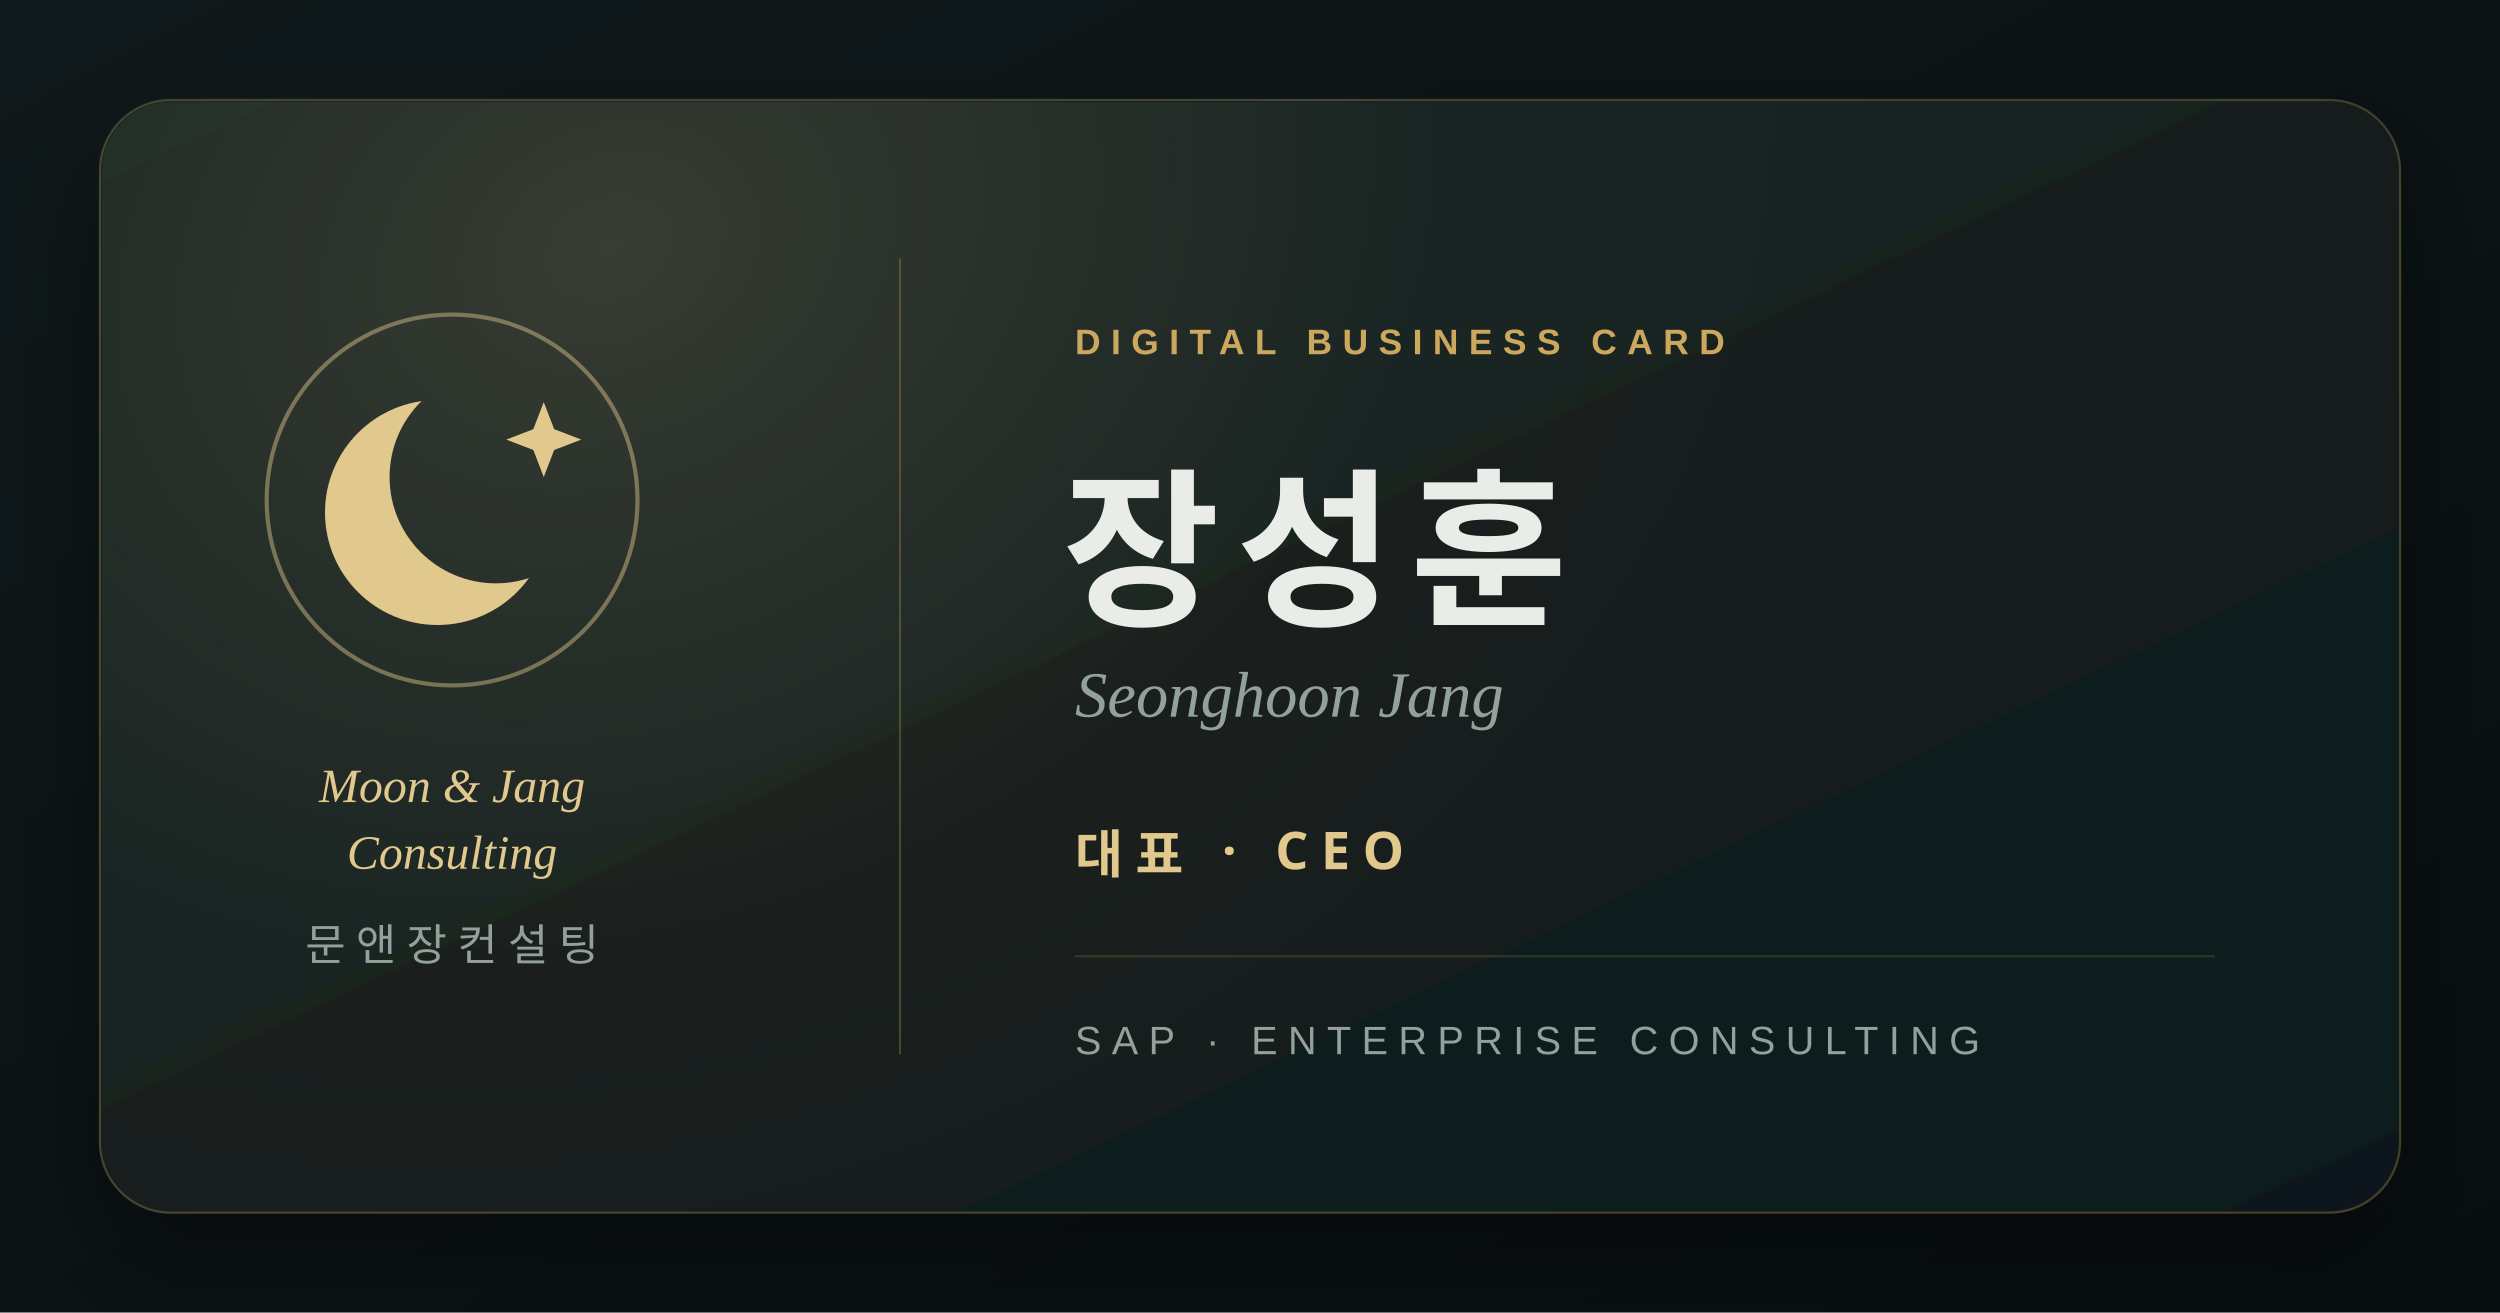
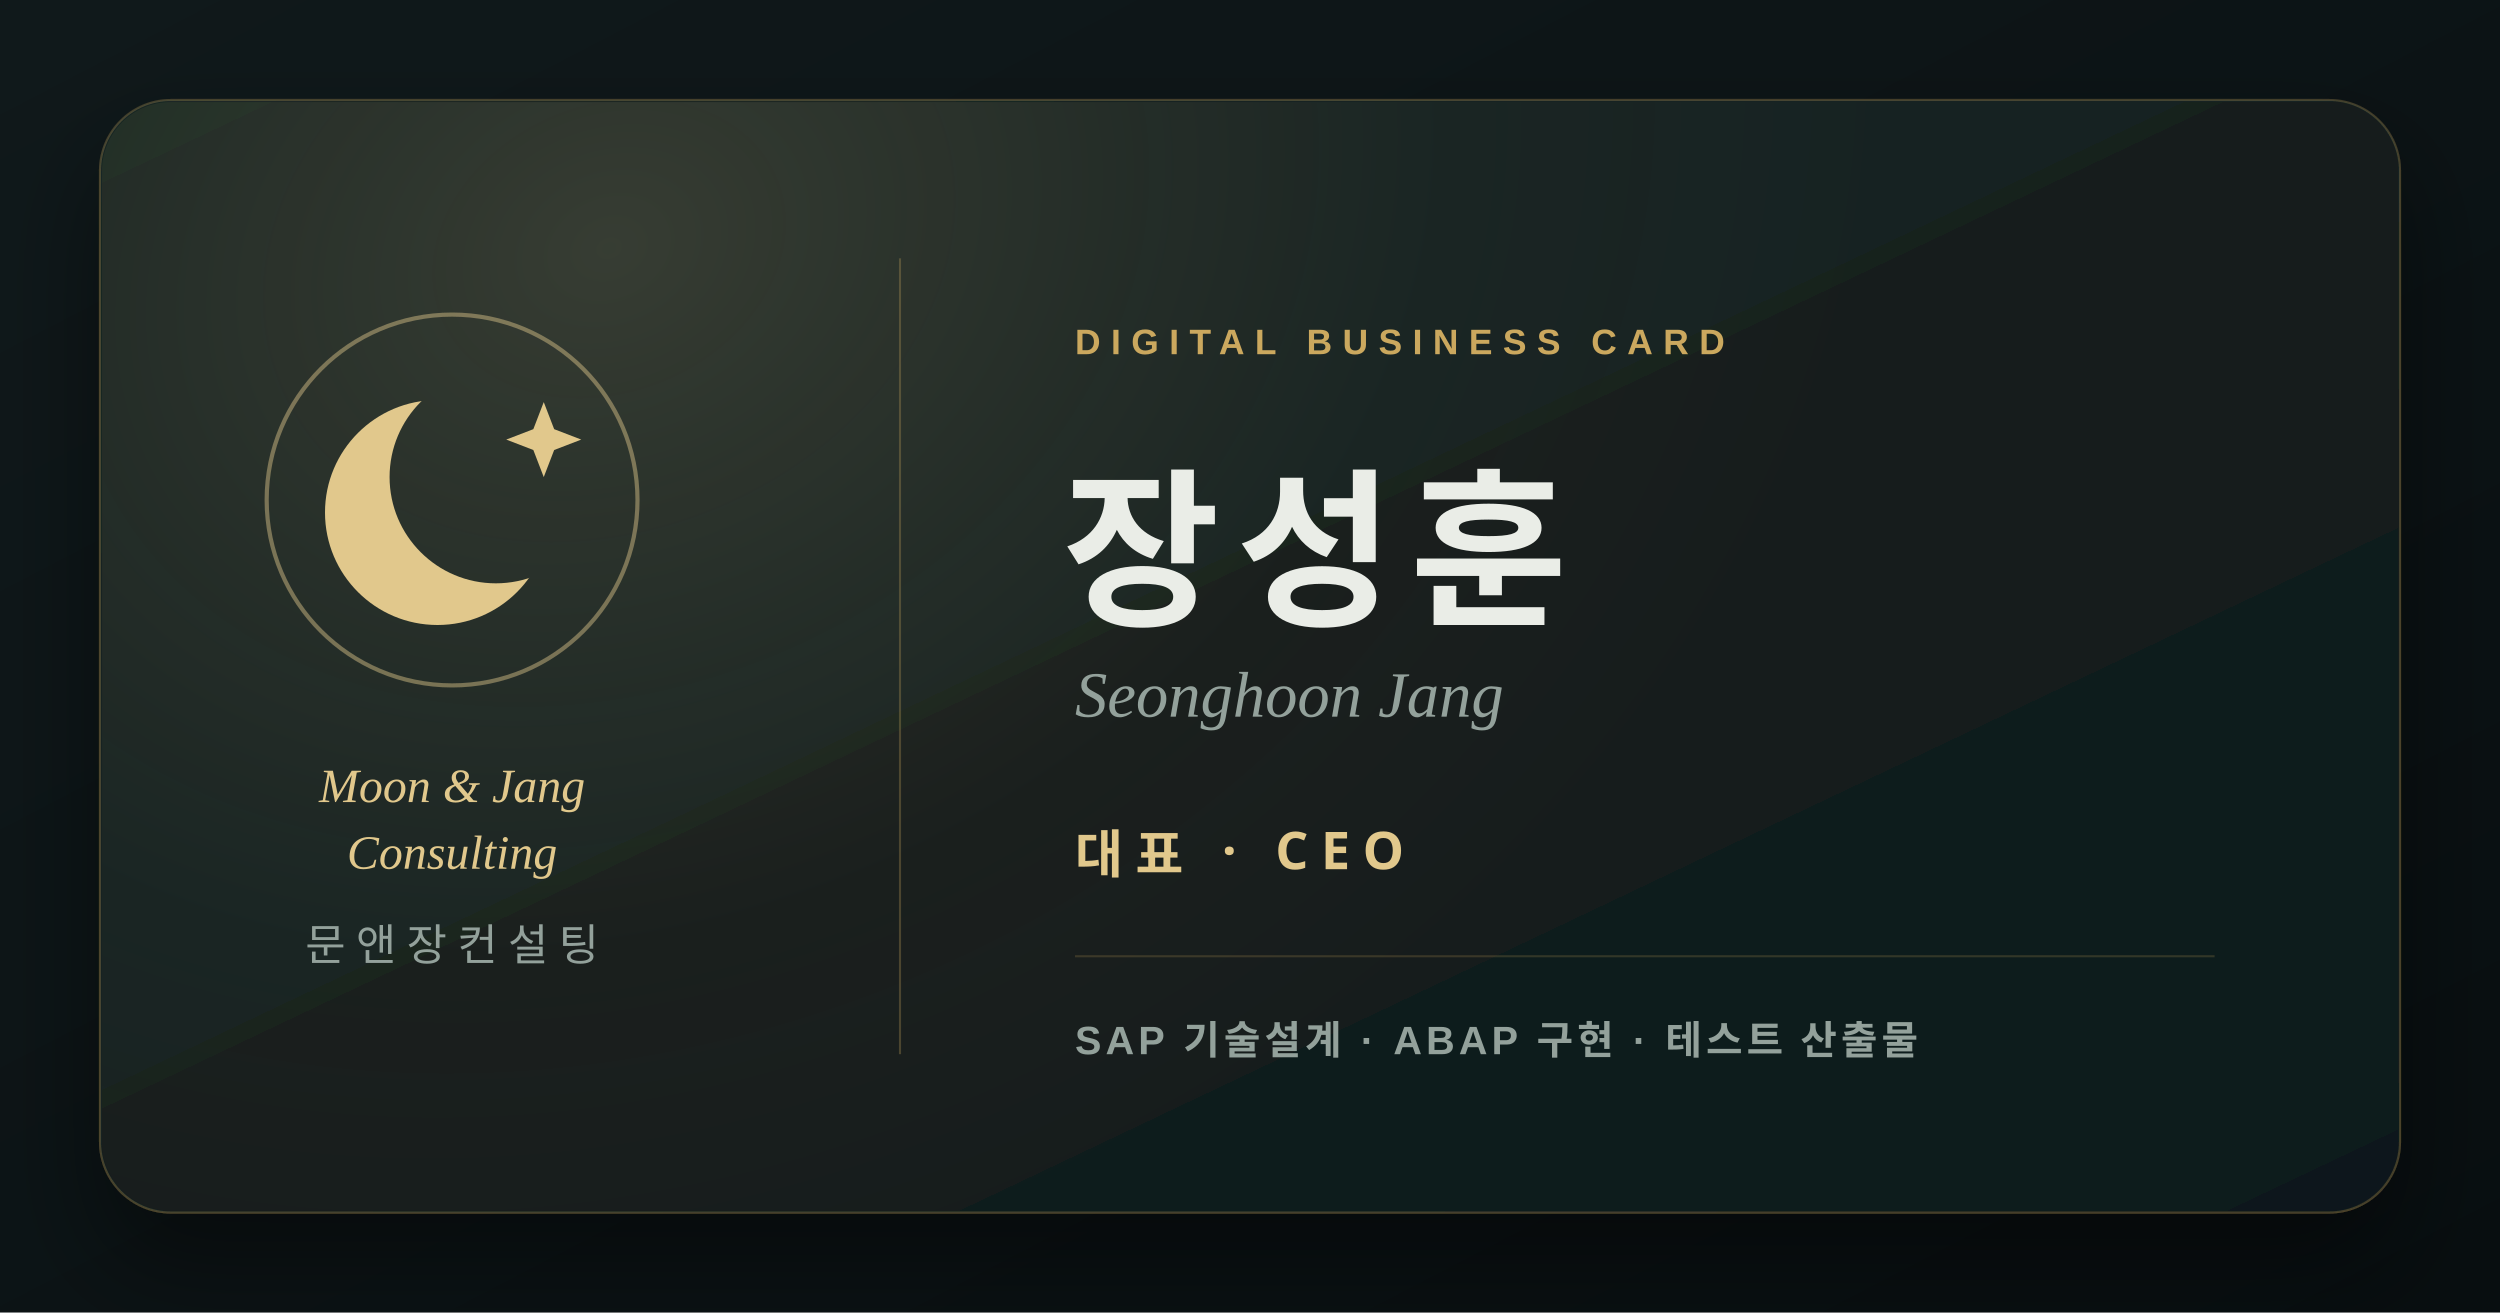
<svg xmlns="http://www.w3.org/2000/svg" width="1200" height="630" viewBox="0 0 1200 630" role="img" aria-labelledby="title desc">
  <defs>
    <linearGradient id="ground" x1="0" y1="0" x2="1" y2="1">
      <stop offset="0" stop-color="#10191b" />
      <stop offset="1" stop-color="#080e10" />
    </linearGradient>
    <linearGradient id="surface" x1="0" y1="0" x2="1" y2="1">
      <stop offset="0" stop-color="#172524" />
      <stop offset="1" stop-color="#0f191a" />
    </linearGradient>
    <radialGradient id="glow" cx="0" cy="0" r="1" gradientUnits="userSpaceOnUse" gradientTransform="translate(290 120) rotate(67) scale(510 650)">
      <stop stop-color="#e1c88c" stop-opacity=".16" />
      <stop offset=".64" stop-color="#cba85e" stop-opacity=".025" />
      <stop offset="1" stop-color="#cba85e" stop-opacity="0" />
    </radialGradient>
    <filter id="shadow" x="-10%" y="-20%" width="120%" height="150%">
      <feDropShadow dx="0" dy="26" stdDeviation="24" flood-color="#000" flood-opacity=".42" />
    </filter>
    <mask id="crescent">
      <rect width="190" height="190" fill="#000" />
      <circle cx="88" cy="101" r="54" fill="#fff" />
      <circle cx="116" cy="84" r="51" fill="#000" />
    </mask>
  </defs>
  <rect width="1200" height="630" fill="url(#ground)" />
  <rect x="48" y="48" width="1104" height="534" rx="34" fill="url(#surface)" stroke="#cba85e" stroke-opacity=".27" filter="url(#shadow)" />
  <rect x="49" y="49" width="1102" height="532" rx="33" fill="url(#glow)" />
  <g transform="translate(122 145)">
    <circle cx="95" cy="95" r="89" fill="none" stroke="#e1c88c" stroke-width="2" stroke-opacity=".45" />
    <rect width="190" height="190" fill="#e1c88c" mask="url(#crescent)" />
    <path d="M139 48l5 13 13 5-13 5-5 13-5-13-13-5 13-5z" fill="#e1c88c" />
  </g>
  <text x="217" y="385" fill="#e1c88c" font-family="Georgia, 'Times New Roman', serif" font-size="23" font-style="italic" text-anchor="middle">Moon &amp; Jang</text>
  <text x="217" y="417" fill="#e1c88c" font-family="Georgia, 'Times New Roman', serif" font-size="23" font-style="italic" text-anchor="middle">Consulting</text>
  <text x="217" y="461" fill="#93a19b" font-family="'Malgun Gothic', 'Apple SD Gothic Neo', sans-serif" font-size="21" letter-spacing="5" text-anchor="middle">문앤장컨설팅</text>
  <line x1="432" y1="124" x2="432" y2="506" stroke="#cba85e" stroke-opacity=".28" />
  <text x="516" y="170" fill="#cba85e" font-family="Arial, sans-serif" font-size="17" font-weight="700" letter-spacing="5">DIGITAL BUSINESS CARD</text>
  <text x="510" y="294" fill="#eaede7" font-family="'Malgun Gothic', 'Apple SD Gothic Neo', sans-serif" font-size="82" font-weight="700" letter-spacing="8">장성훈</text>
  <text x="516" y="344" fill="#93a19b" font-family="Georgia, 'Times New Roman', serif" font-size="31" font-style="italic">Seonghoon Jang</text>
  <text x="516" y="419" fill="#e1c88c" font-family="'Malgun Gothic', 'Apple SD Gothic Neo', sans-serif" font-size="25" font-weight="600" letter-spacing="6">대표 · CEO</text>
  <line x1="516" y1="459" x2="1063" y2="459" stroke="#cba85e" stroke-opacity=".2" />
-   <text x="516" y="506" fill="#93a19b" font-family="Arial, sans-serif" font-size="19" letter-spacing="5">SAP · ENTERPRISE CONSULTING</text>
+   <text x="516" y="506" fill="#93a19b" font-family="'Malgun Gothic', 'Apple SD Gothic Neo', Arial, sans-serif" font-size="19" font-weight="600" letter-spacing="2">SAP 기술설계 · ABAP 구현 · 테스트 산출물</text>
</svg>
